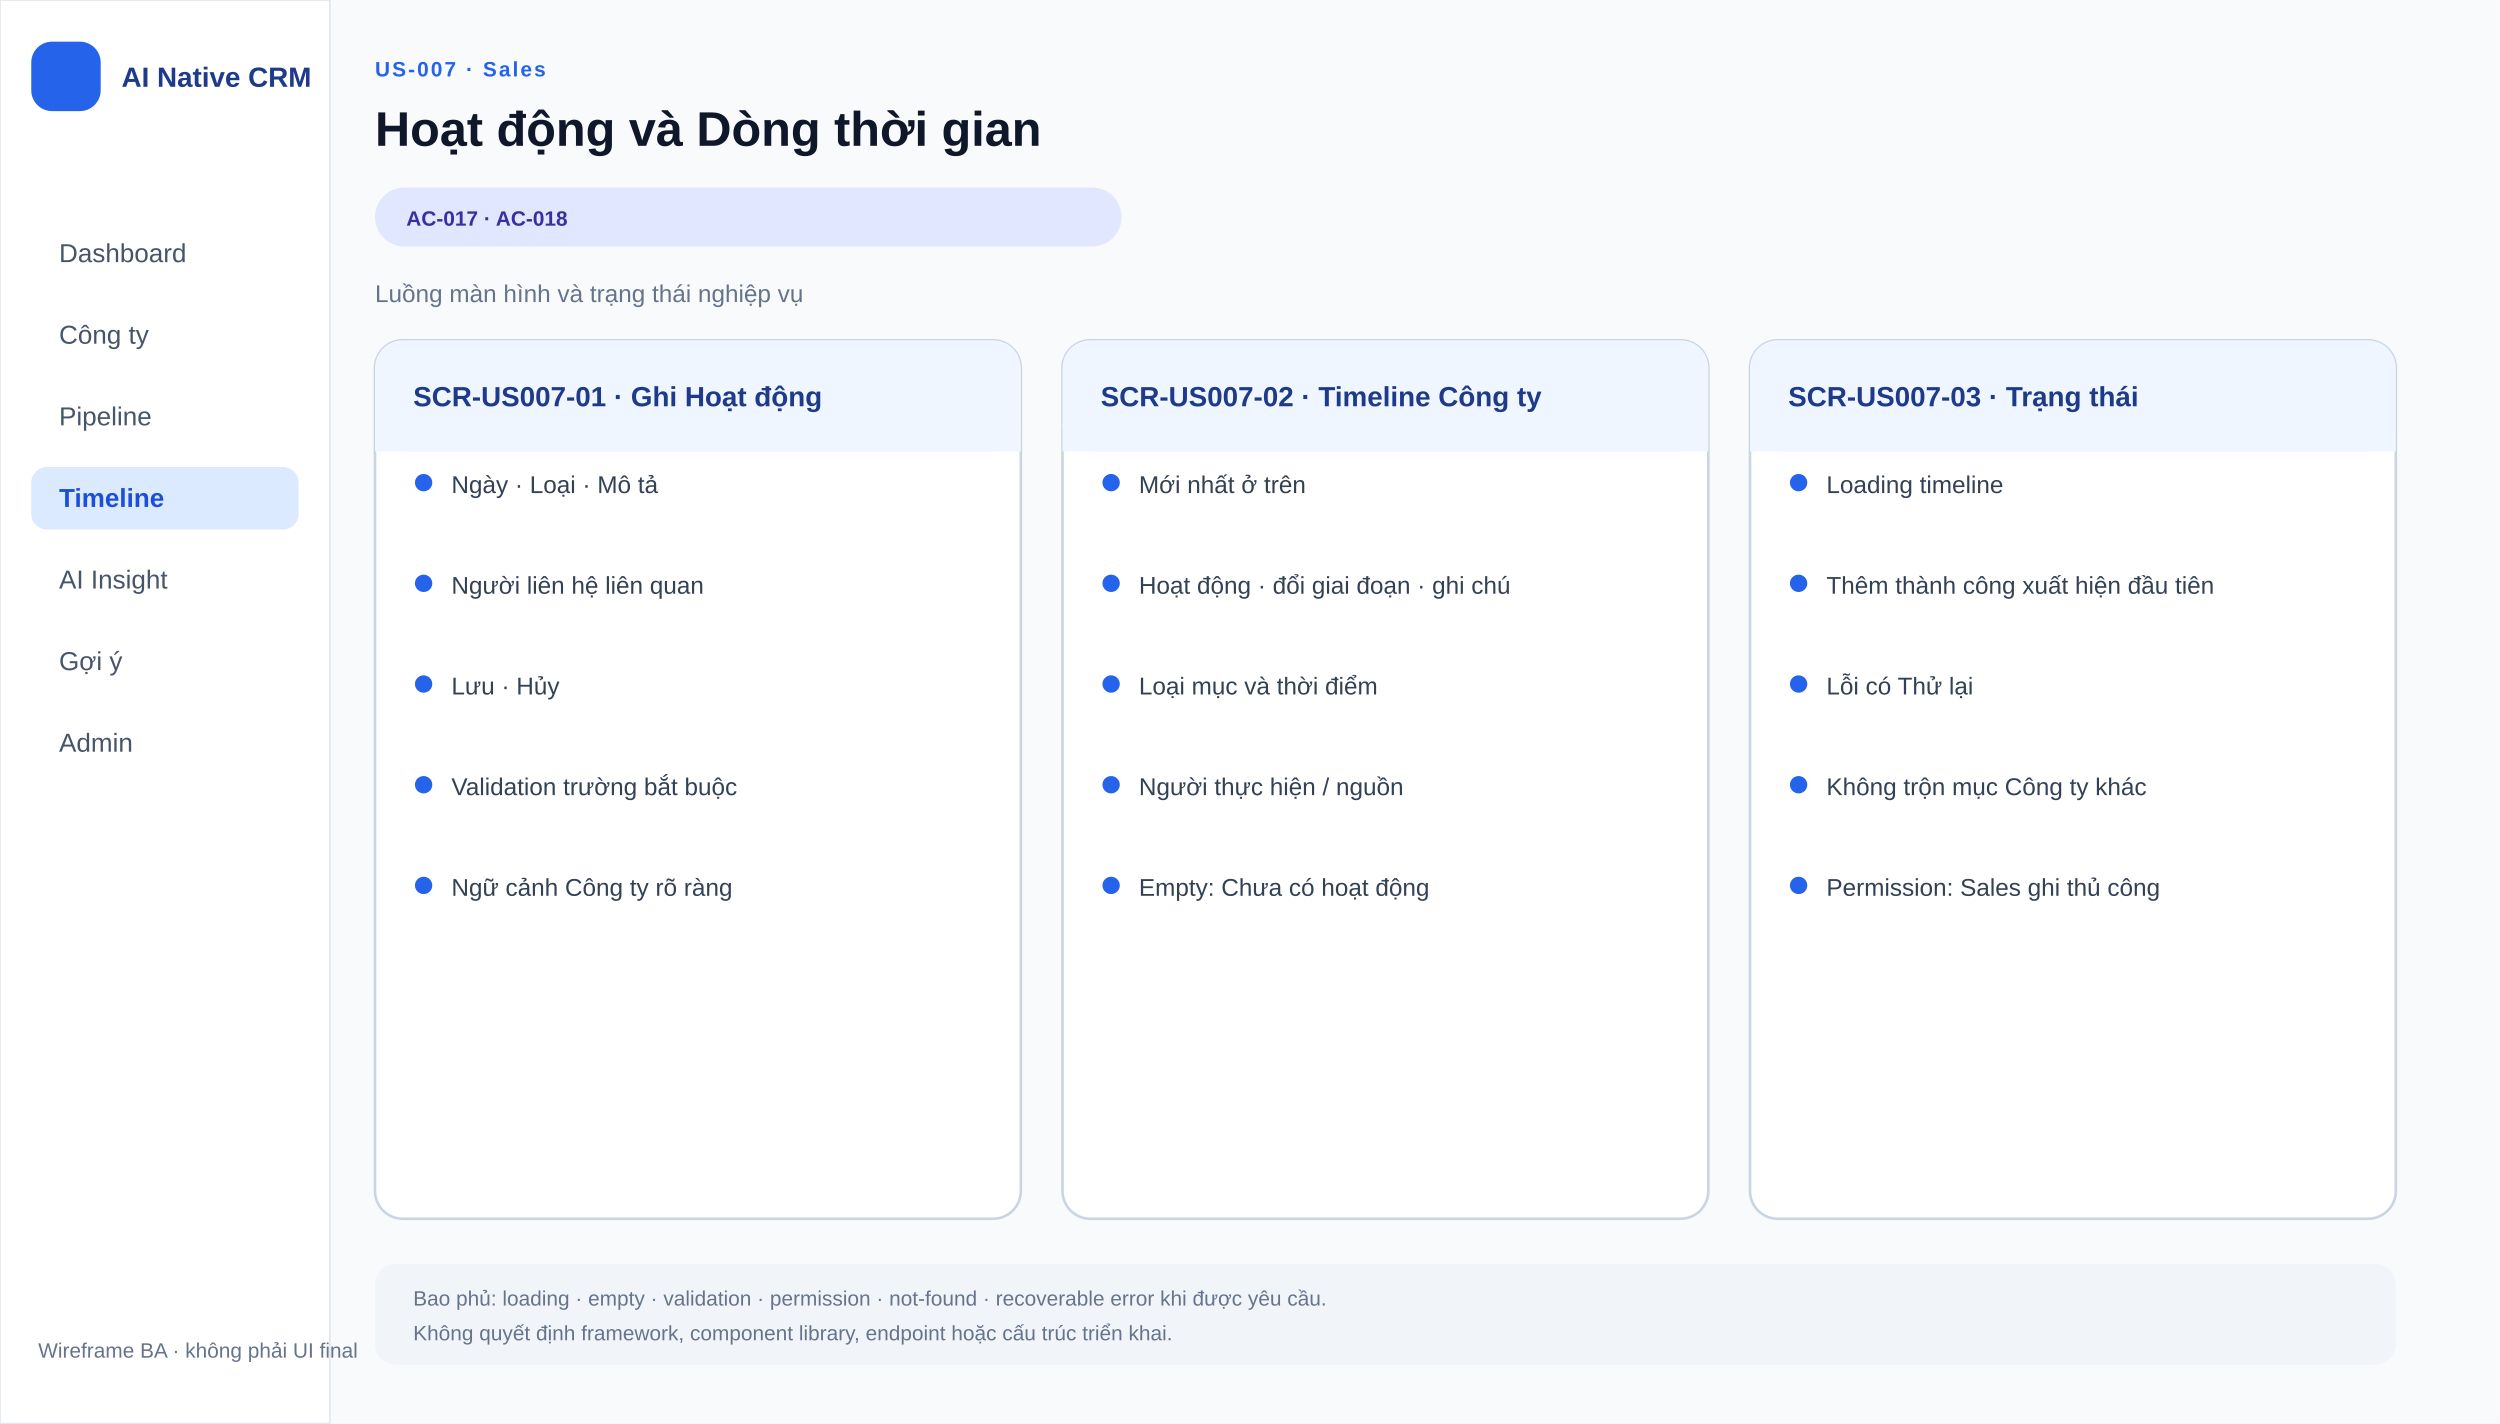
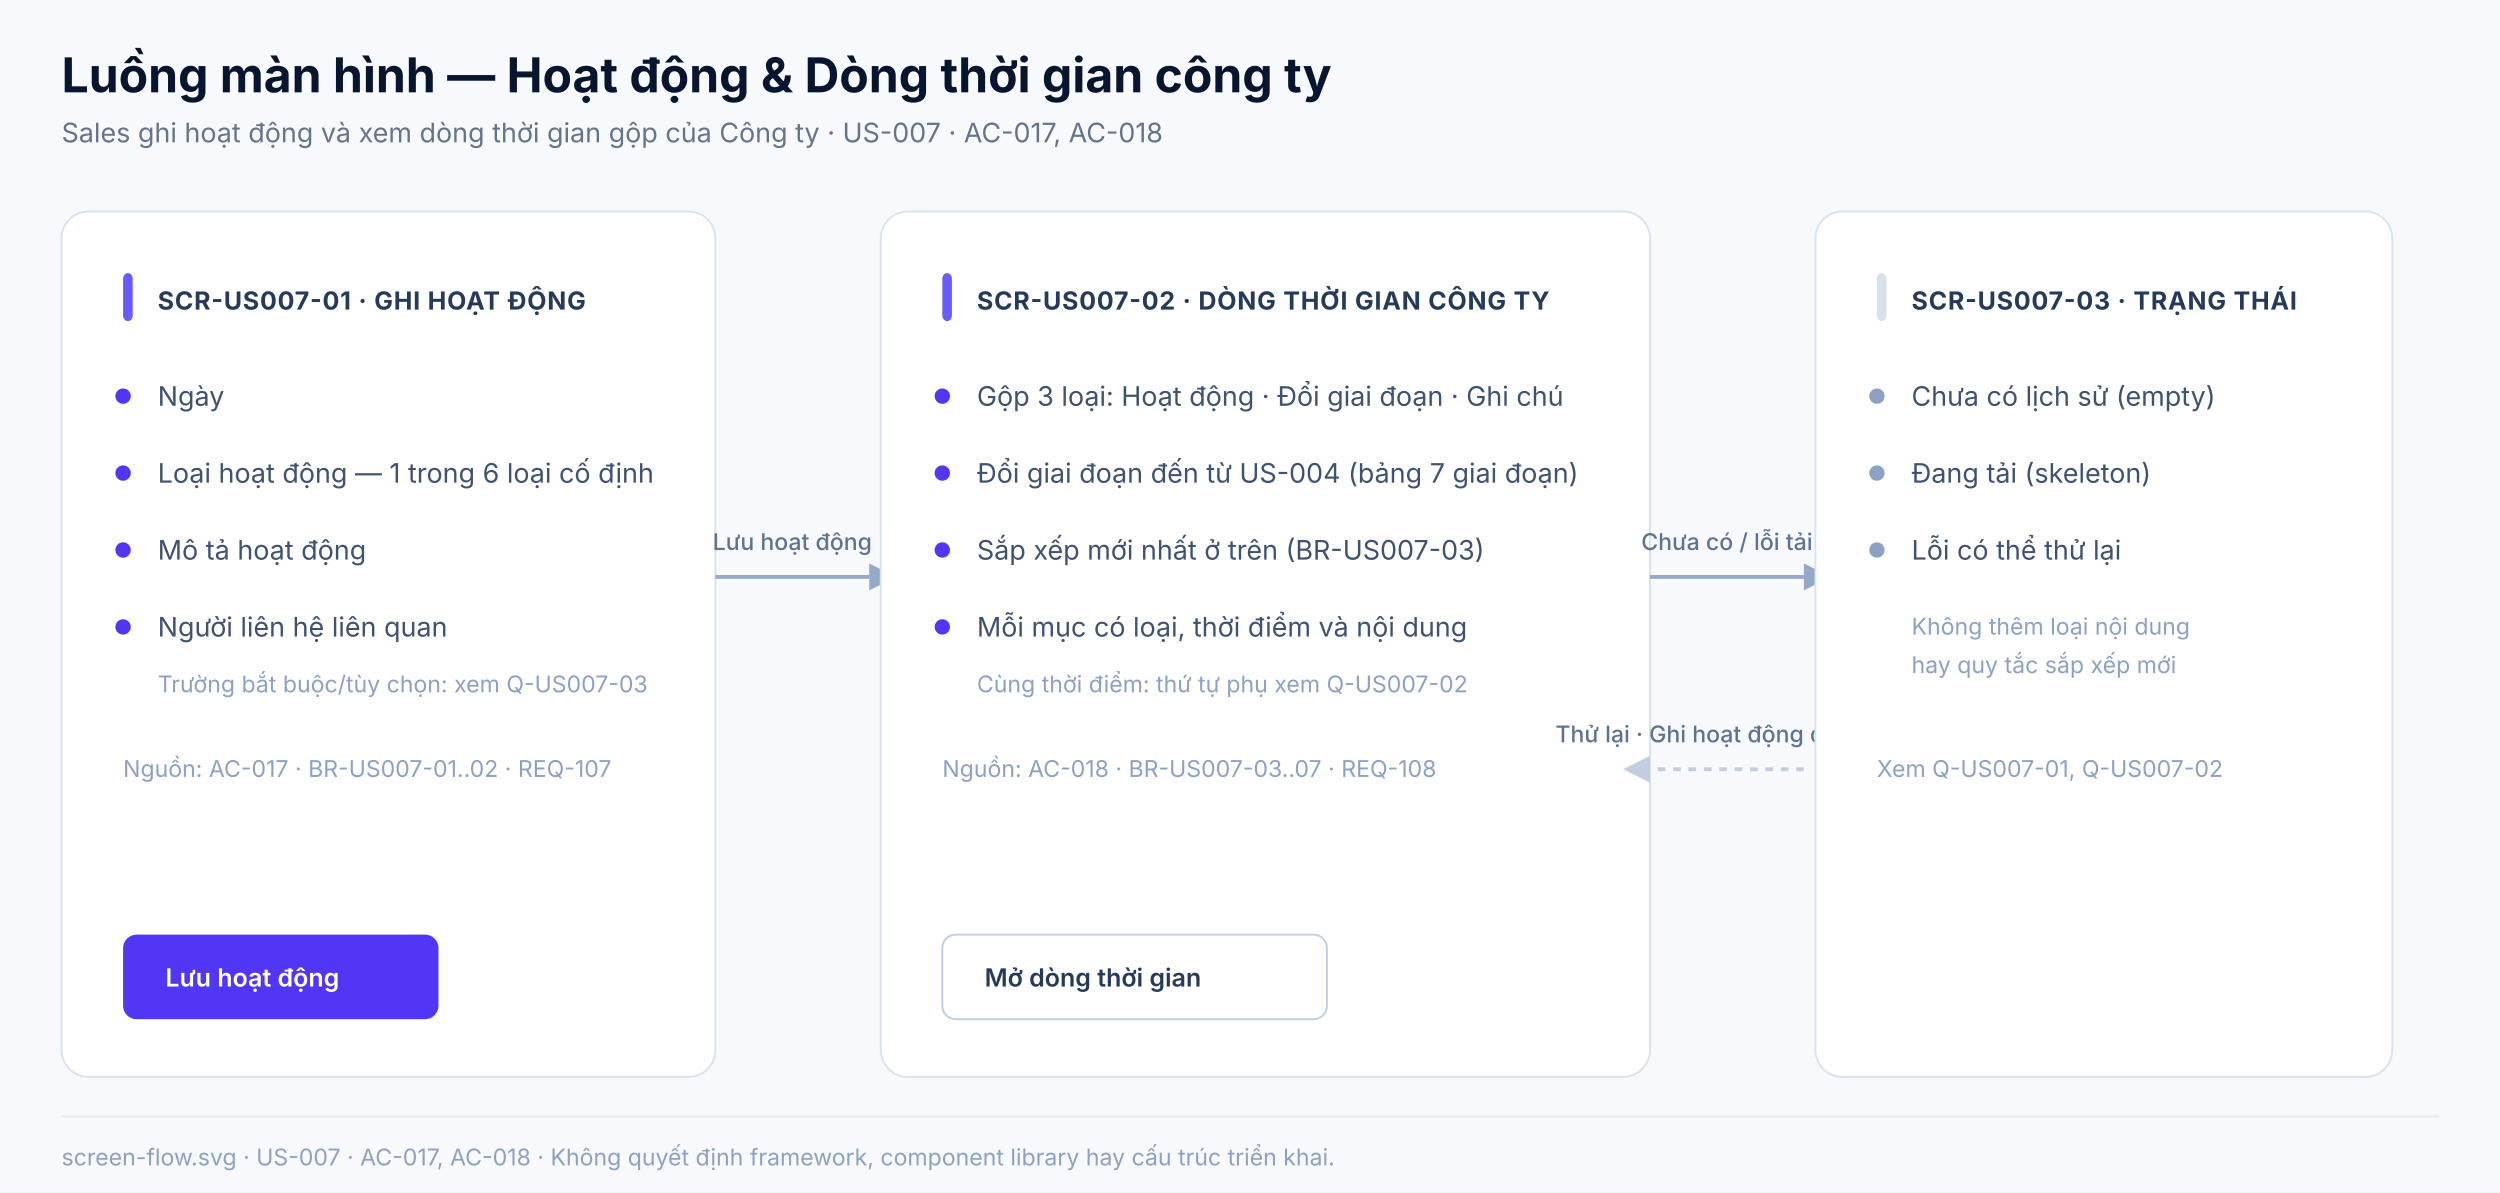
- <svg xmlns="http://www.w3.org/2000/svg" width="1440" height="820" viewBox="0 0 1440 820" role="img" aria-labelledby="title desc">
+ <svg xmlns="http://www.w3.org/2000/svg" width="1300" height="620" viewBox="0 0 1300 620" role="img" aria-labelledby="title desc">
  <style>
- .bg{fill:#F8FAFC}.sidebar{fill:#FFFFFF;stroke:#E2E8F0}.panel{fill:#FFFFFF;stroke:#CBD5E1;stroke-width:1.5}.nav{font:500 15px 'Segoe UI',Arial,sans-serif;fill:#475569}.active{fill:#1D4ED8;font-weight:700}.eyebrow{font:700 12px 'Segoe UI',Arial,sans-serif;fill:#2563EB;letter-spacing:1.2px}.h1{font:700 28px 'Segoe UI',Arial,sans-serif;fill:#0F172A}.meta{font:500 14px 'Segoe UI',Arial,sans-serif;fill:#64748B}.paneltitle{font:700 16px 'Segoe UI',Arial,sans-serif;fill:#1E3A8A}.body{font:500 14px 'Segoe UI',Arial,sans-serif;fill:#334155}.chip{fill:#E0E7FF}.chiptext{font:700 12px 'Segoe UI',Arial,sans-serif;fill:#3730A3}.note{font:500 12px 'Segoe UI',Arial,sans-serif;fill:#64748B}
- </style>
-   <rect width="1440" height="820" class="bg" />
-   <rect x="0" y="0" width="190" height="820" class="sidebar" />
-   <rect x="18" y="24" width="40" height="40" rx="12" fill="#2563EB" />
-   <text x="70" y="50" class="paneltitle">AI Native CRM</text>
-   <rect x="18" y="128" width="154" height="36" rx="9" fill="transparent" />
-   <text x="34" y="151" class="nav">Dashboard</text>
-   <rect x="18" y="175" width="154" height="36" rx="9" fill="transparent" />
-   <text x="34" y="198" class="nav">Công ty</text>
-   <rect x="18" y="222" width="154" height="36" rx="9" fill="transparent" />
-   <text x="34" y="245" class="nav">Pipeline</text>
-   <rect x="18" y="269" width="154" height="36" rx="9" fill="#DBEAFE" />
-   <text x="34" y="292" class="nav active">Timeline</text>
-   <rect x="18" y="316" width="154" height="36" rx="9" fill="transparent" />
-   <text x="34" y="339" class="nav">AI Insight</text>
-   <rect x="18" y="363" width="154" height="36" rx="9" fill="transparent" />
-   <text x="34" y="386" class="nav">Gợi ý</text>
-   <rect x="18" y="410" width="154" height="36" rx="9" fill="transparent" />
-   <text x="34" y="433" class="nav">Admin</text>
-   <text x="22" y="782" class="note">Wireframe BA · không phải UI final</text>
-   <text x="216" y="44" class="eyebrow">US-007 · Sales</text>
-   <text x="216" y="84" class="h1">Hoạt động và Dòng thời gian</text>
-   <rect x="216" y="108" width="430" height="34" rx="17" class="chip" />
-   <text x="234" y="130" class="chiptext">AC-017 · AC-018</text>
-   <text x="216" y="174" class="meta">Luồng màn hình và trạng thái nghiệp vụ</text>
-   <rect x="216" y="196" width="372" height="506" rx="16" class="panel" />
-   <rect x="216" y="196" width="372" height="64" rx="16" fill="#EFF6FF" />
-   <rect x="216" y="244" width="372" height="16" fill="#EFF6FF" />
-   <text x="238" y="234" class="paneltitle">SCR-US007-01 · Ghi Hoạt động</text>
-   <circle cx="244" cy="278" r="5" fill="#2563EB" />
-   <text x="260" y="284" class="body">Ngày · Loại · Mô tả</text>
-   <circle cx="244" cy="336" r="5" fill="#2563EB" />
-   <text x="260" y="342" class="body">Người liên hệ liên quan</text>
-   <circle cx="244" cy="394" r="5" fill="#2563EB" />
-   <text x="260" y="400" class="body">Lưu · Hủy</text>
-   <circle cx="244" cy="452" r="5" fill="#2563EB" />
-   <text x="260" y="458" class="body">Validation trường bắt buộc</text>
-   <circle cx="244" cy="510" r="5" fill="#2563EB" />
-   <text x="260" y="516" class="body">Ngữ cảnh Công ty rõ ràng</text>
-   <rect x="612" y="196" width="372" height="506" rx="16" class="panel" />
-   <rect x="612" y="196" width="372" height="64" rx="16" fill="#EFF6FF" />
-   <rect x="612" y="244" width="372" height="16" fill="#EFF6FF" />
-   <text x="634" y="234" class="paneltitle">SCR-US007-02 · Timeline Công ty</text>
-   <circle cx="640" cy="278" r="5" fill="#2563EB" />
-   <text x="656" y="284" class="body">Mới nhất ở trên</text>
-   <circle cx="640" cy="336" r="5" fill="#2563EB" />
-   <text x="656" y="342" class="body">Hoạt động · đổi giai đoạn · ghi chú</text>
-   <circle cx="640" cy="394" r="5" fill="#2563EB" />
-   <text x="656" y="400" class="body">Loại mục và thời điểm</text>
-   <circle cx="640" cy="452" r="5" fill="#2563EB" />
-   <text x="656" y="458" class="body">Người thực hiện / nguồn</text>
-   <circle cx="640" cy="510" r="5" fill="#2563EB" />
-   <text x="656" y="516" class="body">Empty: Chưa có hoạt động</text>
-   <rect x="1008" y="196" width="372" height="506" rx="16" class="panel" />
-   <rect x="1008" y="196" width="372" height="64" rx="16" fill="#EFF6FF" />
-   <rect x="1008" y="244" width="372" height="16" fill="#EFF6FF" />
-   <text x="1030" y="234" class="paneltitle">SCR-US007-03 · Trạng thái</text>
-   <circle cx="1036" cy="278" r="5" fill="#2563EB" />
-   <text x="1052" y="284" class="body">Loading timeline</text>
-   <circle cx="1036" cy="336" r="5" fill="#2563EB" />
-   <text x="1052" y="342" class="body">Thêm thành công xuất hiện đầu tiên</text>
-   <circle cx="1036" cy="394" r="5" fill="#2563EB" />
-   <text x="1052" y="400" class="body">Lỗi có Thử lại</text>
-   <circle cx="1036" cy="452" r="5" fill="#2563EB" />
-   <text x="1052" y="458" class="body">Không trộn mục Công ty khác</text>
-   <circle cx="1036" cy="510" r="5" fill="#2563EB" />
-   <text x="1052" y="516" class="body">Permission: Sales ghi thủ công</text>
-   <rect x="216" y="728" width="1164" height="58" rx="12" fill="#F1F5F9" />
-   <text x="238" y="752" class="note">Bao phủ: loading · empty · validation · permission · not-found · recoverable error khi được yêu cầu.</text>
-   <text x="238" y="772" class="note">Không quyết định framework, component library, endpoint hoặc cấu trúc triển khai.</text>
+     .bg{fill:#f7f9fc}.card{fill:#fff;stroke:#d9e2ef}.h1{font:700 25px Inter,'Segoe UI',Arial,sans-serif;fill:#07152f}.sub{font:400 14px Inter,'Segoe UI',Arial,sans-serif;fill:#64748b}.section{font:700 13px Inter,'Segoe UI',Arial,sans-serif;fill:#263a59;letter-spacing:.4px}.body{font:400 14px Inter,'Segoe UI',Arial,sans-serif;fill:#3f526f}.hint{font:400 12px Inter,'Segoe UI',Arial,sans-serif;fill:#8da1c3}.btn{font:600 13px Inter,'Segoe UI',Arial,sans-serif}.arrowlbl{font:500 12px Inter,'Segoe UI',Arial,sans-serif;fill:#5e7393}
+   </style>
+   <rect width="1300" height="620" class="bg" />
+   <text x="32" y="48" class="h1">Luồng màn hình — Hoạt động &amp; Dòng thời gian công ty</text>
+   <text x="32" y="74" class="sub">Sales ghi hoạt động và xem dòng thời gian gộp của Công ty · US-007 · AC-017, AC-018</text>
+   <rect x="32" y="110" width="340" height="450" rx="14" class="card" />
+   <rect x="64" y="142" width="5" height="25" rx="3" fill="#695cff" />
+   <text x="82" y="161" class="section">SCR-US007-01 · GHI HOẠT ĐỘNG</text>
+   <circle cx="64" cy="206" r="4" fill="#5236f5" />
+   <text x="82" y="211" class="body">Ngày</text>
+   <circle cx="64" cy="246" r="4" fill="#5236f5" />
+   <text x="82" y="251" class="body">Loại hoạt động — 1 trong 6 loại cố định</text>
+   <circle cx="64" cy="286" r="4" fill="#5236f5" />
+   <text x="82" y="291" class="body">Mô tả hoạt động</text>
+   <circle cx="64" cy="326" r="4" fill="#5236f5" />
+   <text x="82" y="331" class="body">Người liên hệ liên quan</text>
+   <text x="82" y="360" class="hint">Trường bắt buộc/tùy chọn: xem Q-US007-03</text>
+   <text x="64" y="404" class="hint">Nguồn: AC-017 · BR-US007-01..02 · REQ-107</text>
+   <rect x="64" y="486" width="164" height="44" rx="7" fill="#5236f5" />
+   <text x="86" y="513" class="btn" fill="#fff">Lưu hoạt động</text>
+   <line x1="372" y1="300" x2="452" y2="300" stroke="#95a9c9" stroke-width="2" />
+   <polygon points="452,293 466,300 452,307" fill="#95a9c9" />
+   <text x="412" y="286" text-anchor="middle" class="arrowlbl">Lưu hoạt động</text>
+   <rect x="458" y="110" width="400" height="450" rx="14" class="card" />
+   <rect x="490" y="142" width="5" height="25" rx="3" fill="#695cff" />
+   <text x="508" y="161" class="section">SCR-US007-02 · DÒNG THỜI GIAN CÔNG TY</text>
+   <circle cx="490" cy="206" r="4" fill="#5236f5" />
+   <text x="508" y="211" class="body">Gộp 3 loại: Hoạt động · Đổi giai đoạn · Ghi chú</text>
+   <circle cx="490" cy="246" r="4" fill="#5236f5" />
+   <text x="508" y="251" class="body">Đổi giai đoạn đến từ US-004 (bảng 7 giai đoạn)</text>
+   <circle cx="490" cy="286" r="4" fill="#5236f5" />
+   <text x="508" y="291" class="body">Sắp xếp mới nhất ở trên (BR-US007-03)</text>
+   <circle cx="490" cy="326" r="4" fill="#5236f5" />
+   <text x="508" y="331" class="body">Mỗi mục có loại, thời điểm và nội dung</text>
+   <text x="508" y="360" class="hint">Cùng thời điểm: thứ tự phụ xem Q-US007-02</text>
+   <text x="490" y="404" class="hint">Nguồn: AC-018 · BR-US007-03..07 · REQ-108</text>
+   <rect x="490" y="486" width="200" height="44" rx="7" fill="#fff" stroke="#bfcee0" />
+   <text x="512" y="513" class="btn" fill="#263a59">Mở dòng thời gian</text>
+   <line x1="858" y1="300" x2="938" y2="300" stroke="#95a9c9" stroke-width="2" />
+   <polygon points="938,293 952,300 938,307" fill="#95a9c9" />
+   <text x="898" y="286" text-anchor="middle" class="arrowlbl">Chưa có / lỗi tải</text>
+   <line x1="938" y1="400" x2="858" y2="400" stroke="#c2cedf" stroke-width="2" stroke-dasharray="4 4" />
+   <polygon points="858,393 844,400 858,407" fill="#c2cedf" />
+   <text x="898" y="386" text-anchor="middle" class="arrowlbl">Thử lại · Ghi hoạt động đầu tiên</text>
+   <rect x="944" y="110" width="300" height="450" rx="14" class="card" />
+   <rect x="976" y="142" width="5" height="25" rx="3" fill="#d8e1ec" />
+   <text x="994" y="161" class="section">SCR-US007-03 · TRẠNG THÁI</text>
+   <circle cx="976" cy="206" r="4" fill="#8da1c3" />
+   <text x="994" y="211" class="body">Chưa có lịch sử (empty)</text>
+   <circle cx="976" cy="246" r="4" fill="#8da1c3" />
+   <text x="994" y="251" class="body">Đang tải (skeleton)</text>
+   <circle cx="976" cy="286" r="4" fill="#8da1c3" />
+   <text x="994" y="291" class="body">Lỗi có thể thử lại</text>
+   <text x="994" y="330" class="hint">Không thêm loại nội dung</text>
+   <text x="994" y="350" class="hint">hay quy tắc sắp xếp mới</text>
+   <text x="976" y="404" class="hint">Xem Q-US007-01, Q-US007-02</text>
+   <rect x="32" y="580" width="1236" height="1" fill="#e6ebf2" />
+   <text x="32" y="606" class="hint">screen-flow.svg · US-007 · AC-017, AC-018 · Không quyết định framework, component library hay cấu trúc triển khai.</text>
</svg>
